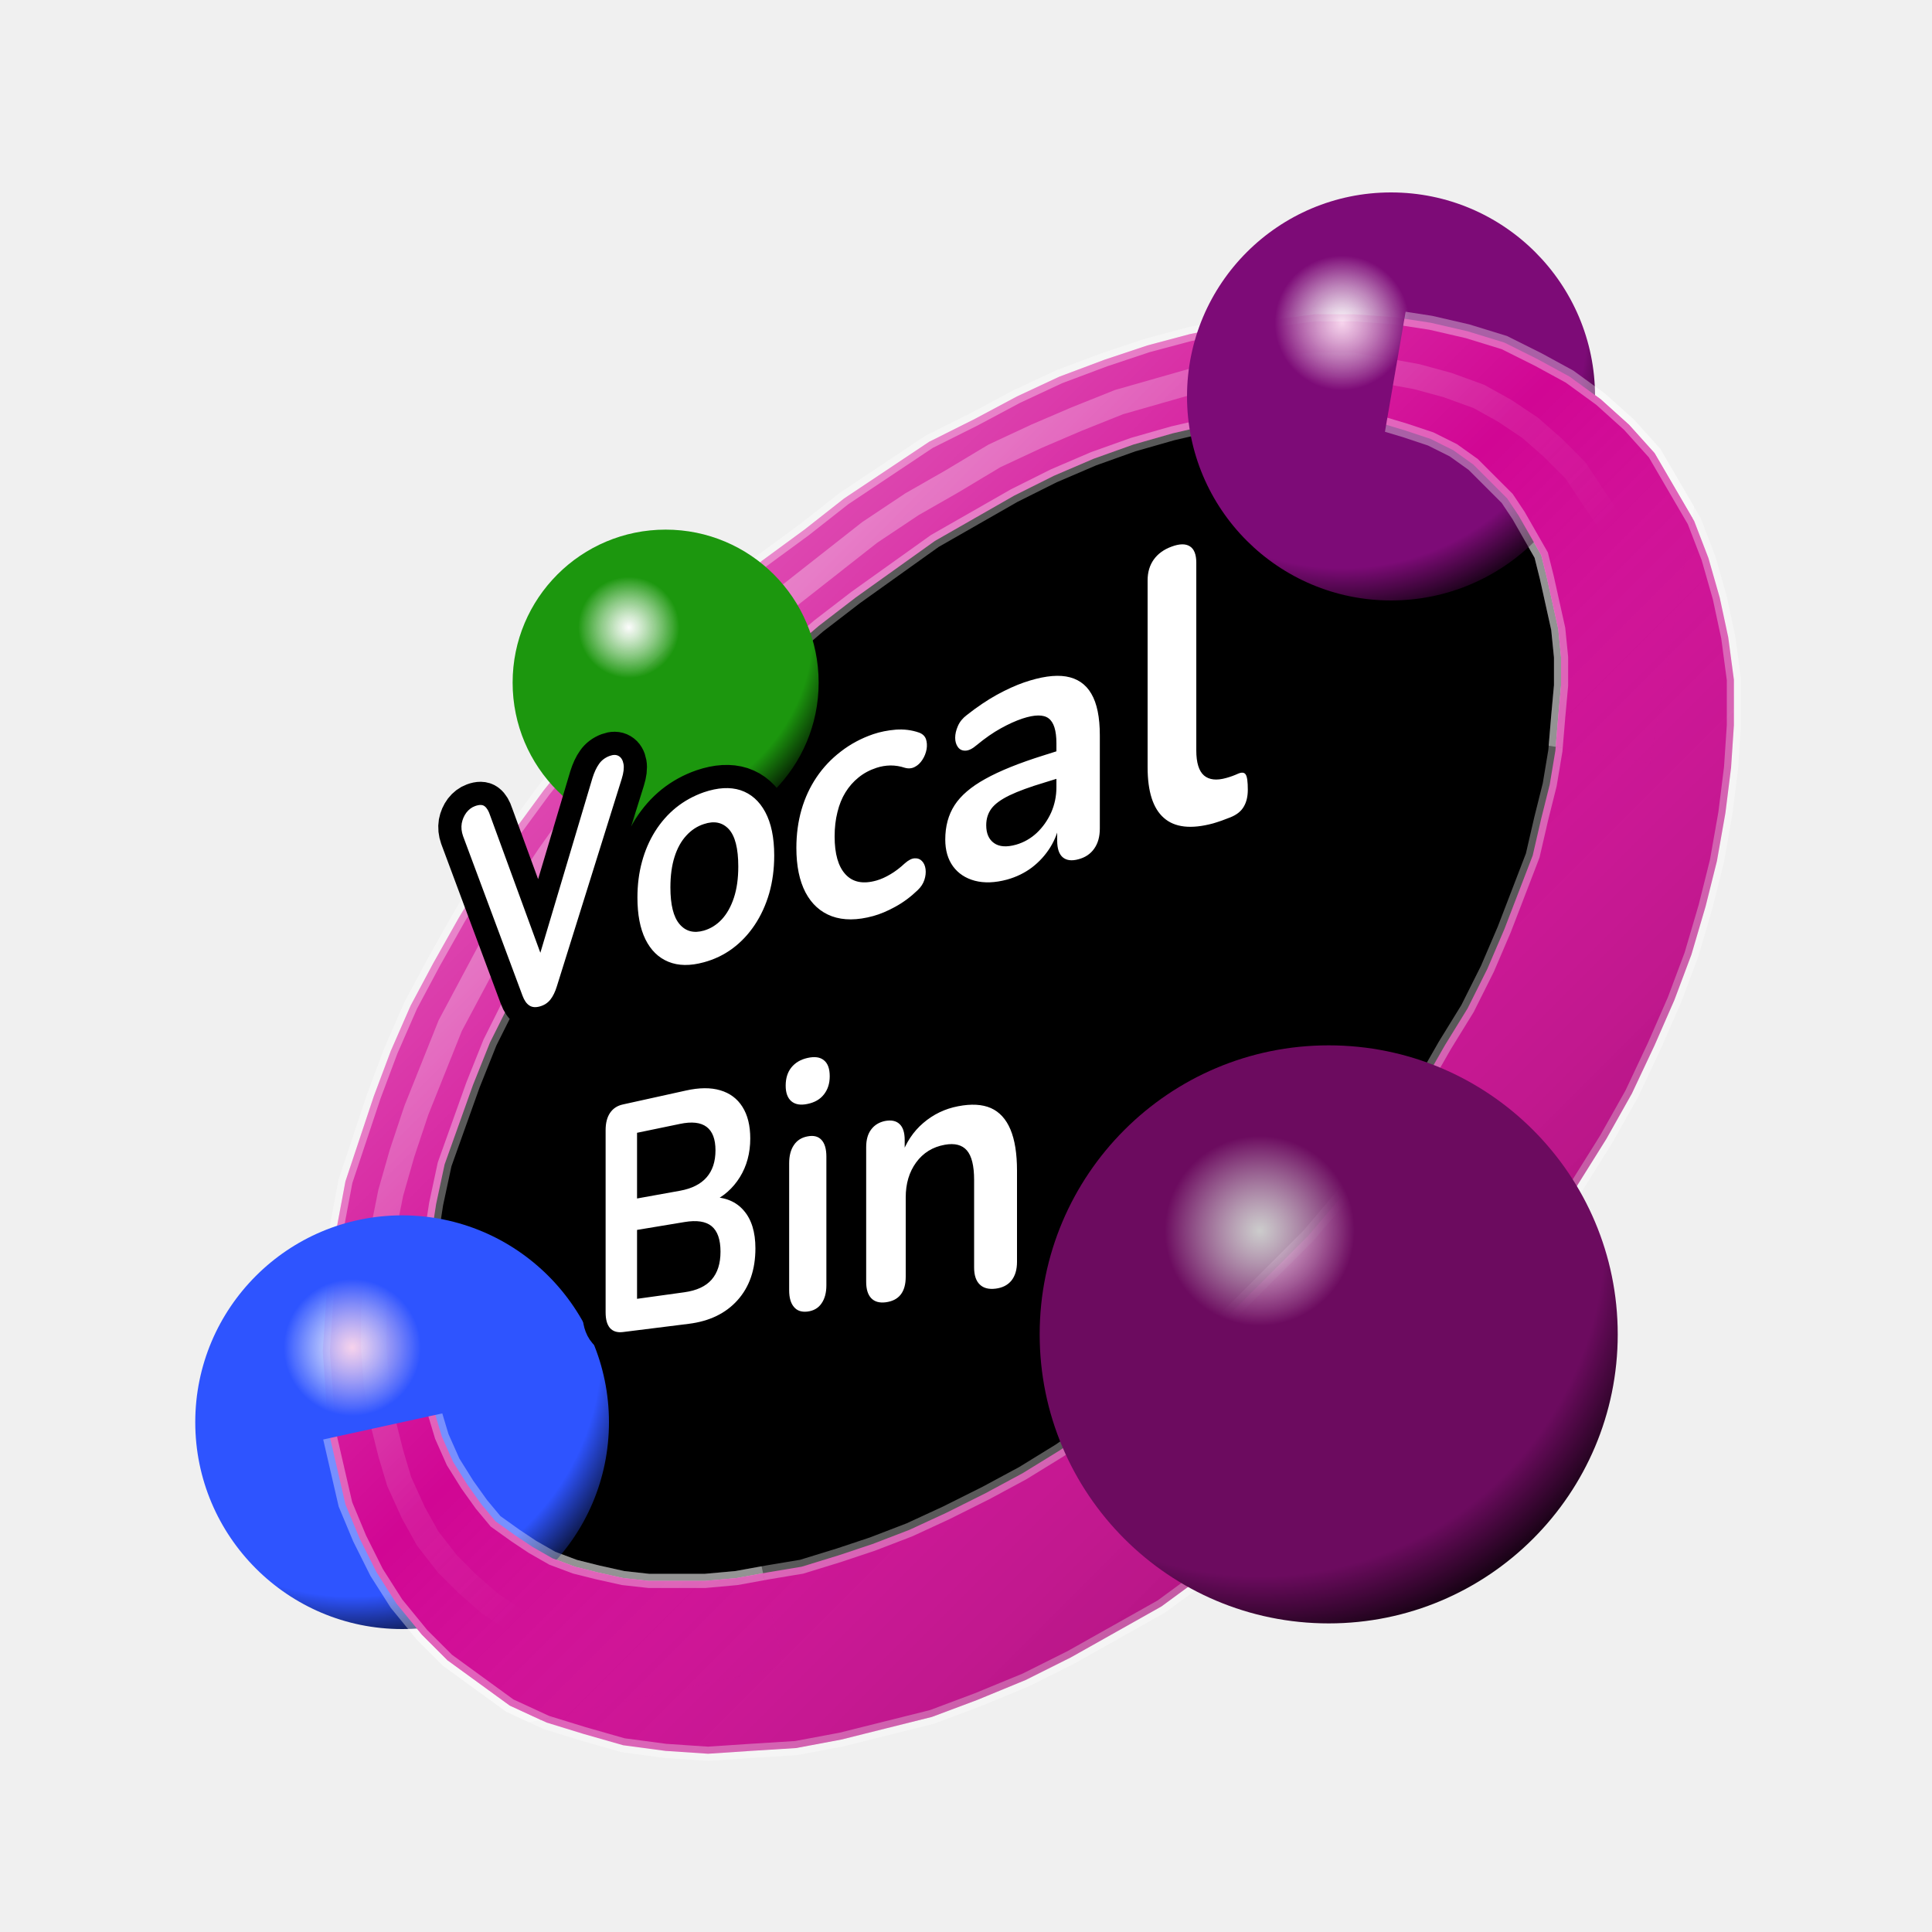
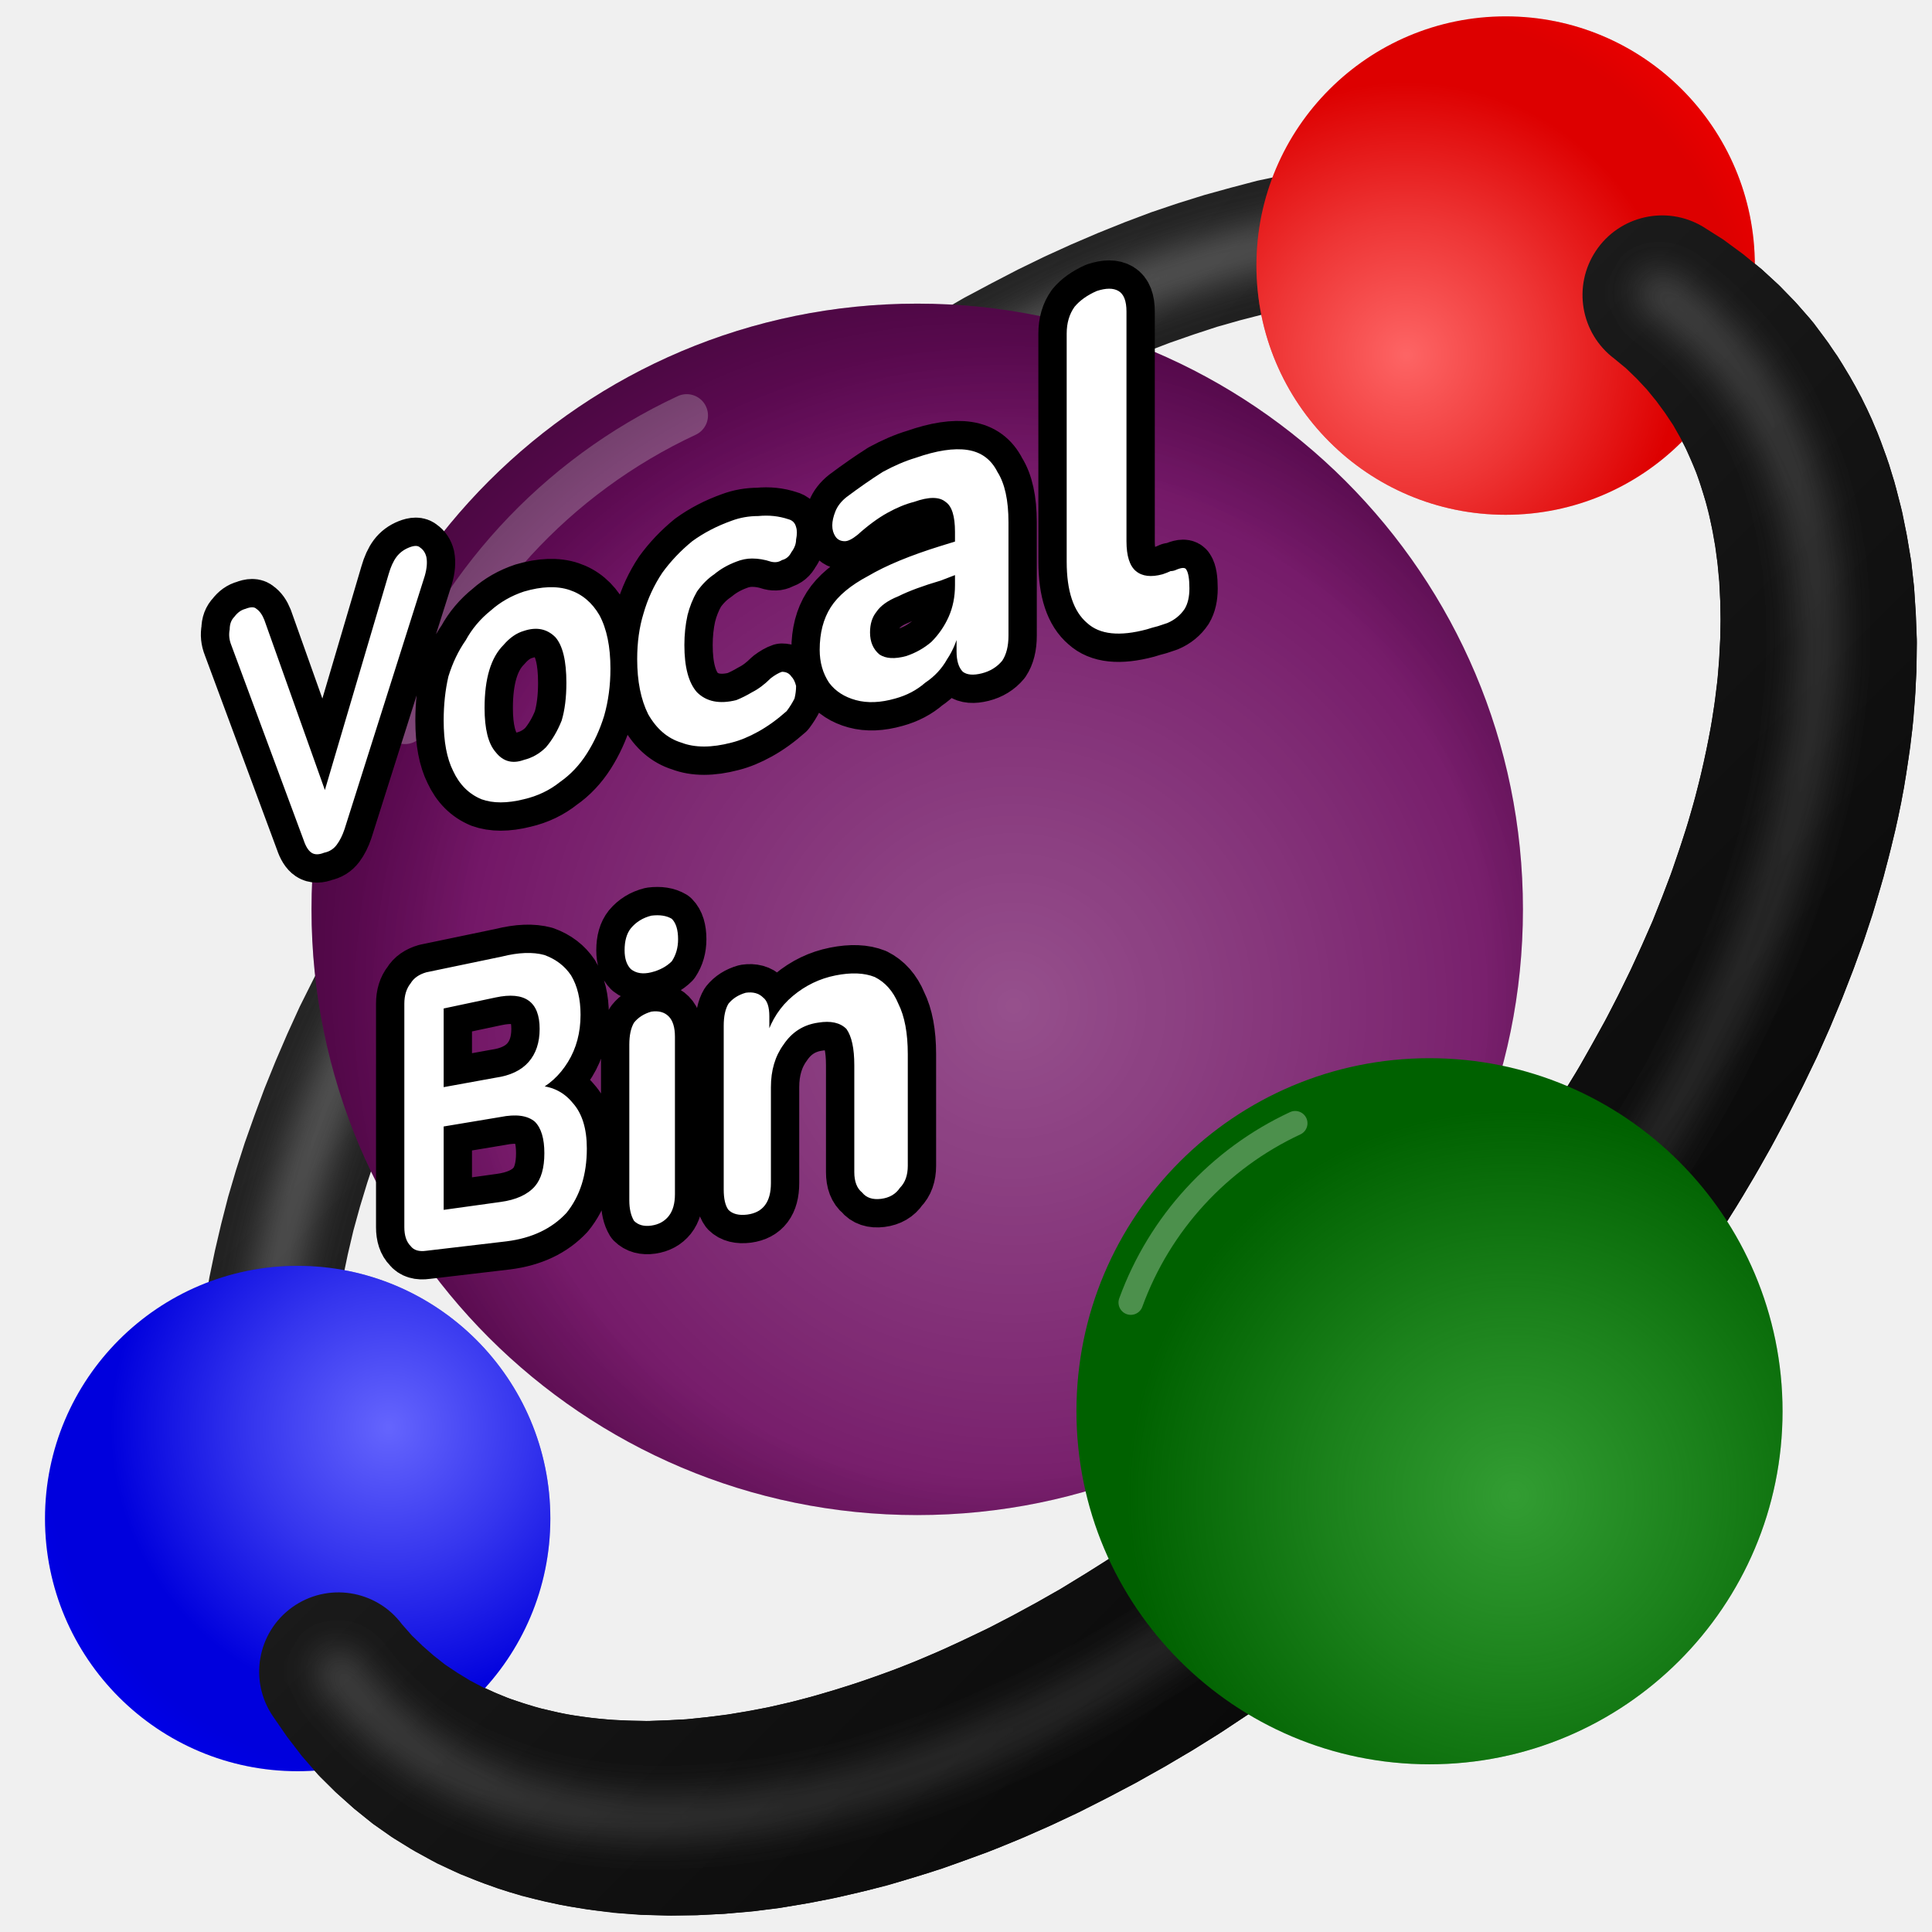
- <svg xmlns="http://www.w3.org/2000/svg" viewBox="0 0 150 150" version="1.1" role="img" aria-label="Logo">
+ <svg xmlns="http://www.w3.org/2000/svg" viewBox="12.3 13.9 122.8 122.8" version="1.1" role="img" aria-label="Logo">
  <defs>
-     <linearGradient id="l-ring" gradientUnits="userSpaceOnUse" x1="120" y1="120" x2="520" y2="520">
-       <stop offset="0" stop-color="#fff" stop-opacity=".45" />
-       <stop offset=".45" stop-color="#fff" stop-opacity="0" />
-       <stop offset="1" stop-color="#000" stop-opacity=".3" />
+     <linearGradient id="l-tube" gradientUnits="userSpaceOnUse" x1="150" y1="150" x2="480" y2="480">
+       <stop offset="0" stop-color="#2c2c2c" />
+       <stop offset=".55" stop-color="#151515" />
+       <stop offset="1" stop-color="#070707" />
    </linearGradient>
-     <linearGradient id="l-shine" gradientUnits="userSpaceOnUse" x1="120" y1="120" x2="480" y2="480">
-       <stop offset="0" stop-color="#fff" stop-opacity=".5" />
-       <stop offset=".6" stop-color="#fff" stop-opacity="0" />
+     <linearGradient id="l-tube-hi" gradientUnits="userSpaceOnUse" x1="150" y1="150" x2="480" y2="480">
+       <stop offset="0" stop-color="#9a9a9a" stop-opacity=".55" />
+       <stop offset=".6" stop-color="#7a7a7a" stop-opacity=".35" />
+       <stop offset="1" stop-color="#555" stop-opacity=".25" />
    </linearGradient>
-     <g id="l-band">
-       <path d="M524 100L534 109L543 119L550 131L557 143L562 156L566 170L569 184L571 199L571 215L570 230L568 246L565 263L561 279L556 296L550 312L543 328L535 345L526 361L516 377L506 393L495 409L483 424L470 439L457 453L443 467L429 480L414 492L399 504L384 515L369 526L353 535L337 544L321 552L304 559L288 565L272 569L256 573L240 576L224 577L209 578L194 577L179 575L165 571L152 567L139 561L128 553L117 545L108 536L99 525L92 514L86 502L81 490L78 477L75 464L74 450L73 436L74 421L75 407L78 392L81 376L86 361L91 346L97 330L104 314L112 299L121 283L130 268L140 253L151 238L163 223L175 209L187 195L201 182L214 169L228 157L243 146L257 135L272 125L287 115L303 107L318 99L333 92L349 86L364 81L379 77L394 74L408 72L423 70L437 70L451 71L464 73L477 76L490 80L502 86L513 92ZM485 129L479 123L472 118L464 114L455 111L445 108L434 107L423 106L411 106L399 107L386 109L373 112L359 116L345 121L331 127L317 134L303 142L289 150L275 160L261 170L248 180L234 192L222 204L209 216L197 229L186 242L175 256L165 270L156 284L147 299L139 313L132 327L126 342L121 356L116 370L113 384L111 397L109 410L108 423L109 435L110 446L112 456L115 466L119 475L124 483L129 490L134 496L141 501L147 505L154 509L162 512L170 514L179 516L188 517L198 517L208 517L219 516L230 514L242 512L255 508L267 504L280 499L293 493L307 486L320 479L333 471L346 462L360 452L372 442L385 431L397 419L409 407L421 395L432 382L442 369L452 356L461 342L469 328L477 315L484 301L490 287L495 274L500 261L503 248L506 236L508 224L509 212L510 201L510 191L509 181L507 172L505 163L503 155L499 148L495 141L491 135Z" style="fill:#d10694;stroke:#fff;stroke-opacity:.35;stroke-width:5" fill-rule="evenodd" />
-       <path d="M524 100L534 109L543 119L550 131L557 143L562 156L566 170L569 184L571 199L571 215L570 230L568 246L565 263L561 279L556 296L550 312L543 328L535 345L526 361L516 377L506 393L495 409L483 424L470 439L457 453L443 467L429 480L414 492L399 504L384 515L369 526L353 535L337 544L321 552L304 559L288 565L272 569L256 573L240 576L224 577L209 578L194 577L179 575L165 571L152 567L139 561L128 553L117 545L108 536L99 525L92 514L86 502L81 490L78 477L75 464L74 450L73 436L74 421L75 407L78 392L81 376L86 361L91 346L97 330L104 314L112 299L121 283L130 268L140 253L151 238L163 223L175 209L187 195L201 182L214 169L228 157L243 146L257 135L272 125L287 115L303 107L318 99L333 92L349 86L364 81L379 77L394 74L408 72L423 70L437 70L451 71L464 73L477 76L490 80L502 86L513 92ZM485 129L479 123L472 118L464 114L455 111L445 108L434 107L423 106L411 106L399 107L386 109L373 112L359 116L345 121L331 127L317 134L303 142L289 150L275 160L261 170L248 180L234 192L222 204L209 216L197 229L186 242L175 256L165 270L156 284L147 299L139 313L132 327L126 342L121 356L116 370L113 384L111 397L109 410L108 423L109 435L110 446L112 456L115 466L119 475L124 483L129 490L134 496L141 501L147 505L154 509L162 512L170 514L179 516L188 517L198 517L208 517L219 516L230 514L242 512L255 508L267 504L280 499L293 493L307 486L320 479L333 471L346 462L360 452L372 442L385 431L397 419L409 407L421 395L432 382L442 369L452 356L461 342L469 328L477 315L484 301L490 287L495 274L500 261L503 248L506 236L508 224L509 212L510 201L510 191L509 181L507 172L505 163L503 155L499 148L495 141L491 135Z" fill="url(#l-ring)" fill-rule="evenodd" />
-       <path d="M507 117L515 125L521 134L527 143L531 153L535 164L538 176L539 188L540 200L540 213L539 227L537 241L534 255L530 270L525 285L520 300L513 315L506 330L497 345L488 360L479 374L468 389L457 403L445 417L433 430L420 443L407 455L393 467L380 478L365 488L351 498L336 507L322 515L307 522L292 529L278 534L263 539L249 543L235 545L222 547L208 548L196 547L184 546L172 544L161 540L151 536L141 531L132 525L124 518L117 511L110 502L105 493L100 482L97 472L94 460L92 448L91 435L91 422L92 409L94 395L97 380L101 366L106 351L112 336L118 321L126 306L134 291L143 276L153 261L163 247L174 233L186 219L198 206L211 193L224 180L238 169L252 158L266 147L281 137L295 129L310 120L325 113L339 107L354 101L368 97L382 93L396 90L410 89L423 88L436 88L448 90L459 92L470 95L481 99L490 104L499 110L507 117" fill="none" stroke="url(#l-shine)" stroke-width="9" stroke-linecap="round" />
-     </g>
-     <radialGradient id="l-success" cx="38%" cy="32%" r="75%">
-       <stop offset="0" stop-color="#fff" stop-opacity=".8" />
-       <stop offset=".22" style="stop-color:#1c970e" />
-       <stop offset=".8" style="stop-color:#1c970e" />
-       <stop offset="1" stop-color="#000" />
+     <filter id="l-soft" x="-10%" y="-10%" width="120%" height="120%">
+       <feGaussianBlur stdDeviation="5" />
+     </filter>
+     <radialGradient id="l-gray-g" cx="58%" cy="58%" r=".55">
+       <stop offset="0" stop-color="#c4c4c4" stop-opacity=".95" />
+       <stop offset=".5" stop-color="#c4c4c4" stop-opacity=".5" />
+       <stop offset="1" stop-color="#c4c4c4" stop-opacity="0" />
    </radialGradient>
-     <radialGradient id="l-tertiary" cx="38%" cy="32%" r="75%">
-       <stop offset="0" stop-color="#fff" stop-opacity=".8" />
-       <stop offset=".22" style="stop-color:#7d0b77" />
-       <stop offset=".8" style="stop-color:#7d0b77" />
-       <stop offset="1" stop-color="#000" />
+     <radialGradient id="l-red-g" cx="30%" cy="68%" r=".55">
+       <stop offset="0" stop-color="#ff6a6a" stop-opacity=".95" />
+       <stop offset=".5" stop-color="#ff6a6a" stop-opacity=".5" />
+       <stop offset="1" stop-color="#ff6a6a" stop-opacity="0" />
    </radialGradient>
-     <clipPath id="l-front-tertiary">
-       <path d="M431.0 209.4L541.4 228.4L579.4 7.6L469.0 -11.4Z" />
-     </clipPath>
-     <radialGradient id="l-secondary" cx="38%" cy="32%" r="75%">
-       <stop offset="0" stop-color="#fff" stop-opacity=".8" />
-       <stop offset=".22" style="stop-color:#2e54ff" />
-       <stop offset=".8" style="stop-color:#2e54ff" />
-       <stop offset="1" stop-color="#000" />
+     <radialGradient id="l-red-r" cx="30%" cy="68%" r=".95">
+       <stop offset=".72" stop-color="#ff0000" stop-opacity="0" />
+       <stop offset="1" stop-color="#ff0000" />
    </radialGradient>
-     <clipPath id="l-front-secondary">
-       <path d="M-9.4 485.2L14.8 595.6L235.6 547.2L211.4 436.8Z" />
-     </clipPath>
-     <radialGradient id="l-primary" cx="38%" cy="32%" r="75%">
-       <stop offset="0" stop-color="#fff" stop-opacity=".8" />
-       <stop offset=".22" style="stop-color:#6c0b5f" />
-       <stop offset=".8" style="stop-color:#6c0b5f" />
-       <stop offset="1" stop-color="#000" />
+     <radialGradient id="l-blue-g" cx="68%" cy="32%" r=".55">
+       <stop offset="0" stop-color="#6a6aff" stop-opacity=".95" />
+       <stop offset=".5" stop-color="#6a6aff" stop-opacity=".5" />
+       <stop offset="1" stop-color="#6a6aff" stop-opacity="0" />
+     </radialGradient>
+     <radialGradient id="l-blue-r" cx="68%" cy="32%" r=".95">
+       <stop offset=".72" stop-color="#0000ff" stop-opacity="0" />
+       <stop offset="1" stop-color="#0000ff" />
+     </radialGradient>
+     <radialGradient id="l-green-g" cx="62%" cy="62%" r=".55">
+       <stop offset="0" stop-color="#35a035" stop-opacity=".95" />
+       <stop offset=".5" stop-color="#35a035" stop-opacity=".5" />
+       <stop offset="1" stop-color="#35a035" stop-opacity="0" />
+     </radialGradient>
+     <radialGradient id="l-title-g" cx="58%" cy="58%" r=".55">
+       <stop offset="0" stop-color="#fff" stop-opacity=".95" />
+       <stop offset=".5" stop-color="#fff" stop-opacity=".5" />
+       <stop offset="1" stop-color="#fff" stop-opacity="0" />
+     </radialGradient>
+     <radialGradient id="l-title-e" cx=".55" cy=".55" r=".6">
+       <stop offset=".7" stop-color="#000" stop-opacity="0" />
+       <stop offset="1" stop-color="#000" stop-opacity=".35" />
    </radialGradient>
  </defs>
  <g transform="translate(9 9) scale(0.22)">
-     <ellipse cx="315.7" cy="317.8" rx="277.3" ry="162.4" transform="rotate(-46.3 315.7 317.8)" fill="#000" />
-     <use href="#l-band" />
-     <circle cx="194" cy="200" r="54" fill="url(#l-success)" />
-     <circle cx="450" cy="99" r="72" fill="url(#l-tertiary)" />
-     <circle cx="101" cy="461" r="73" fill="url(#l-secondary)" />
-     <circle cx="428" cy="430" r="102" fill="url(#l-primary)" />
-     <use href="#l-band" clip-path="url(#l-front-tertiary)" />
-     <use href="#l-band" clip-path="url(#l-front-secondary)" />
+     <path d="M523.9 100.0L528.8 104.5L533.5 109.3L537.9 114.3L542.0 119.7L545.9 125.2L549.5 131.1L552.8 137.1L555.8 143.4L558.4 149.8L560.8 156.5L562.8 163.3L564.6 170.3L566.0 177.4L567.2 184.6L568.0 192.0L568.5 199.4L568.8 207.0L568.7 214.7L568.4 222.4L567.8 230.2L566.9 238.1L565.7 246.1L564.3 254.1L562.6 262.1L560.6 270.2L558.4 278.3L556.0 286.5L553.3 294.6L550.3 302.8L547.1 311.0L543.7 319.1L540.1 327.3L536.2 335.4L532.1 343.5L527.8 351.6L523.3 359.7L518.6 367.7L513.7 375.6L508.6 383.5L503.3 391.4L497.8 399.1L492.1 406.8L486.3 414.4L480.3 421.9L474.2 429.2L467.9 436.5L461.4 443.7L454.8 450.7L448.1 457.6L441.2 464.4L434.2 471.0L427.1 477.5L419.9 483.9L412.6 490.0L405.2 496.0L397.7 501.8L390.1 507.5L382.5 513.0L374.7 518.2L367.0 523.3L359.1 528.2L351.2 532.8L343.3 537.3L335.3 541.5L327.4 545.5L319.4 549.3L311.3 552.9L303.3 556.2L295.3 559.2L287.3 562.1L279.3 564.6L271.3 567.0L263.3 569.0L255.4 570.8L247.5 572.3L239.7 573.6L231.9 574.5L224.2 575.2L216.5 575.6L208.9 575.7L201.4 575.5L194.1 575.0L186.8 574.2L179.6 573.1L172.6 571.7L165.7 570.0L158.9 567.9L152.4 565.5L146.0 562.8L139.8 559.8L133.8 556.5L128.0 552.9L122.5 549.0L117.3 544.8L112.3 540.3L107.5 535.6L103.1 530.7L99.0 525.5L95.1 520.1L91.5 514.5L88.3 508.7L85.3 502.7L82.7 496.6L80.3 490.4L78.2 484.0L76.4 477.4L74.9 470.8L73.6 464.0L72.6 457.1L71.9 450.2L71.5 443.1L71.3 435.9L71.4 428.7L71.7 421.3L72.3 413.9L73.1 406.4L74.2 398.9L75.5 391.3L77.1 383.6L78.9 375.9L80.9 368.1L83.2 360.3L85.7 352.5L88.5 344.6L91.4 336.8L94.6 328.9L98.0 321.0L101.6 313.1L105.5 305.3L109.5 297.4L113.7 289.6L118.2 281.8L122.8 274.0L127.7 266.3L132.7 258.6L137.9 251.0L143.2 243.5L148.8 236.0L154.5 228.6L160.3 221.3L166.4 214.1L172.5 207.0L178.8 200.0L185.3 193.2L191.8 186.4L198.5 179.8L205.4 173.3L212.3 167.0L219.3 160.8L226.4 154.8L233.6 148.9L240.9 143.2L248.3 137.6L255.7 132.3L263.2 127.1L270.7 122.1L278.3 117.3L286.0 112.7L293.6 108.3L301.3 104.2L309.0 100.2L316.8 96.4L324.5 92.9L332.2 89.6L339.9 86.5L347.6 83.6L355.3 81.0L363.0 78.6L370.6 76.5L378.2 74.5L385.7 72.9L393.2 71.5L400.7 70.3L408.0 69.4L415.4 68.7L422.6 68.3L429.8 68.2L436.9 68.3L443.9 68.7L450.8 69.3L457.6 70.3L464.3 71.5L470.9 73.0L477.4 74.8L483.8 76.9L490.0 79.3L496.1 82.0L502.0 85.0L507.8 88.3L513.3 91.9L518.7 95.8L523.9 100.0L490.7 134.7L488.0 131.8L485.0 129.0L481.9 126.3L478.6 123.8L475.1 121.5L471.4 119.3L467.5 117.3L463.3 115.4L459.0 113.8L454.4 112.3L449.7 111.0L444.8 110.0L439.6 109.1L434.3 108.5L428.9 108.1L423.2 107.9L417.4 107.9L411.5 108.2L405.4 108.7L399.2 109.4L392.9 110.4L386.5 111.6L379.9 113.1L373.3 114.8L366.6 116.7L359.9 118.9L353.0 121.3L346.2 123.9L339.2 126.8L332.3 129.8L325.3 133.1L318.3 136.6L311.3 140.3L304.3 144.3L297.3 148.4L290.3 152.7L283.4 157.2L276.5 161.9L269.7 166.8L262.8 171.9L256.1 177.1L249.4 182.5L242.8 188.1L236.3 193.8L229.9 199.7L223.6 205.7L217.4 211.8L211.3 218.0L205.3 224.4L199.5 230.9L193.8 237.5L188.2 244.1L182.8 250.9L177.6 257.7L172.5 264.6L167.5 271.6L162.8 278.6L158.2 285.7L153.8 292.8L149.6 300.0L145.6 307.1L141.8 314.3L138.2 321.5L134.8 328.6L131.6 335.8L128.7 342.9L125.9 350.0L123.4 357.0L121.1 364.0L119.0 370.9L117.1 377.8L115.5 384.6L114.1 391.3L113.0 397.8L112.0 404.3L111.3 410.7L110.9 416.9L110.6 423.0L110.6 428.9L110.9 434.7L111.3 440.4L112.0 445.8L112.8 451.1L113.9 456.2L115.2 461.0L116.7 465.7L118.4 470.2L120.2 474.5L122.3 478.5L124.5 482.3L126.8 486.0L129.3 489.4L132.0 492.6L134.7 495.5L137.7 498.3L140.7 500.9L143.9 503.3L147.2 505.6L150.6 507.6L154.1 509.5L157.8 511.2L161.6 512.8L165.6 514.2L169.7 515.5L174.0 516.5L178.4 517.5L182.9 518.2L187.7 518.8L192.5 519.2L197.6 519.4L202.7 519.5L208.1 519.3L213.5 519.0L219.1 518.4L224.9 517.7L230.7 516.7L236.7 515.6L242.8 514.2L249.0 512.6L255.2 510.8L261.6 508.8L268.0 506.6L274.6 504.2L281.1 501.6L287.8 498.7L294.4 495.6L301.1 492.4L307.8 488.9L314.6 485.2L321.3 481.4L328.0 477.3L334.8 473.1L341.5 468.6L348.1 464.0L354.8 459.2L361.4 454.3L367.9 449.2L374.4 443.9L380.8 438.5L387.1 432.9L393.3 427.2L399.5 421.3L405.5 415.4L411.4 409.3L417.2 403.1L422.9 396.8L428.5 390.4L433.9 383.9L439.2 377.3L444.3 370.7L449.3 364.0L454.1 357.2L458.8 350.4L463.2 343.6L467.5 336.7L471.7 329.8L475.6 322.9L479.4 316.0L482.9 309.1L486.3 302.2L489.4 295.3L492.4 288.5L495.1 281.7L497.7 274.9L500.0 268.2L502.2 261.6L504.1 255.1L505.8 248.6L507.3 242.3L508.6 236.0L509.7 229.9L510.6 223.9L511.3 218.0L511.7 212.2L512.0 206.6L512.1 201.1L512.0 195.8L511.8 190.6L511.3 185.6L510.7 180.8L509.9 176.1L508.9 171.6L507.8 167.2L506.5 163.0L505.1 158.9L503.5 155.1L501.8 151.3L499.9 147.7L497.8 144.2L495.6 140.9L493.3 137.7L490.7 134.7Z" fill="url(#l-tube)" />
+     <path d="M507.3 117.3L511.0 121.1L514.6 125.1L517.9 129.3L521.0 133.7L523.8 138.3L526.5 143.1L528.9 148.0L531.1 153.2L533.1 158.5L534.9 164.0L536.4 169.7L537.6 175.5L538.7 181.5L539.5 187.6L540.0 193.9L540.3 200.3L540.4 206.8L540.2 213.4L539.8 220.2L539.2 227.1L538.3 234.0L537.2 241.1L535.8 248.2L534.2 255.4L532.4 262.6L530.3 270.0L528.0 277.3L525.5 284.8L522.7 292.2L519.8 299.7L516.6 307.2L513.2 314.7L509.6 322.2L505.7 329.8L501.7 337.3L497.5 344.7L493.1 352.2L488.5 359.6L483.7 367.0L478.7 374.3L473.5 381.5L468.2 388.7L462.7 395.8L457.1 402.9L451.3 409.8L445.4 416.6L439.3 423.4L433.1 430.0L426.8 436.5L420.3 442.9L413.8 449.1L407.1 455.2L400.3 461.2L393.5 467.0L386.5 472.6L379.5 478.1L372.4 483.4L365.3 488.5L358.1 493.4L350.9 498.2L343.6 502.7L336.3 507.1L328.9 511.3L321.6 515.2L314.2 518.9L306.9 522.5L299.5 525.8L292.2 528.9L284.9 531.7L277.7 534.3L270.4 536.7L263.3 538.9L256.1 540.8L249.1 542.5L242.1 544.0L235.2 545.2L228.4 546.1L221.6 546.8L215.0 547.3L208.5 547.5L202.1 547.5L195.8 547.2L189.7 546.7L183.6 546.0L177.8 545.0L172.0 543.7L166.5 542.2L161.0 540.5L155.8 538.5L150.7 536.3L145.8 533.9L141.1 531.2L136.5 528.3L132.2 525.2L128.1 521.8L124.1 518.3L120.4 514.5L116.8 510.5L113.5 506.3L110.4 501.9L107.6 497.3L104.9 492.5L102.5 487.6L100.3 482.4L98.3 477.1L96.5 471.6L95.0 465.9L93.8 460.1L92.7 454.1L91.9 448.0L91.4 441.7L91.1 435.3L91.0 428.8L91.2 422.2L91.6 415.4L92.2 408.5L93.1 401.6L94.2 394.5L95.6 387.4L97.2 380.2L99.0 373.0L101.1 365.6L103.4 358.3L105.9 350.8L108.7 343.4L111.6 335.9L114.8 328.4L118.2 320.9L121.8 313.4L125.7 305.8L129.7 298.3L133.9 290.9L138.3 283.4L142.9 276.0L147.7 268.6L152.7 261.3L157.9 254.1L163.2 246.9L168.7 239.8L174.3 232.7L180.1 225.8L186.0 219.0L192.1 212.2L198.3 205.6L204.6 199.1L211.1 192.7L217.6 186.5L224.3 180.4L231.1 174.4L237.9 168.6L244.9 163.0L251.9 157.5L259.0 152.2L266.1 147.1L273.3 142.2L280.5 137.4L287.8 132.9L295.1 128.5L302.5 124.3L309.8 120.4L317.2 116.7L324.5 113.1L331.9 109.8L339.2 106.7L346.5 103.9L353.7 101.3L361.0 98.9L368.1 96.7L375.3 94.8L382.3 93.1L389.3 91.6L396.2 90.4L403.0 89.5L409.8 88.8L416.4 88.3L422.9 88.1L429.3 88.1L435.6 88.4L441.7 88.9L447.8 89.6L453.6 90.6L459.4 91.9L464.9 93.4L470.4 95.1L475.6 97.1L480.7 99.3L485.6 101.7L490.3 104.4L494.9 107.3L499.2 110.4L503.3 113.8L507.3 117.3" fill="none" stroke="url(#l-tube-hi)" stroke-width="13" stroke-linecap="round" filter="url(#l-soft)" />
+     <circle cx="194" cy="200" r="54" fill="#808080" />
+     <circle cx="194" cy="200" r="54" fill="url(#l-gray-g)" />
+     <circle cx="450" cy="99" r="72" fill="#dd0000" />
+     <circle cx="450" cy="99" r="72" fill="url(#l-red-r)" />
+     <circle cx="450" cy="99" r="72" fill="url(#l-red-g)" />
+     <circle cx="101" cy="461" r="73" fill="#0000dd" />
+     <circle cx="101" cy="461" r="73" fill="url(#l-blue-r)" />
+     <circle cx="101" cy="461" r="73" fill="url(#l-blue-g)" />
+     <circle cx="280" cy="285" r="175" fill="#6c0b5f" />
+     <circle cx="280" cy="285" r="175" fill="url(#l-title-g)" opacity=".3" />
+     <path d="M132.0 231.1A157.5 157.5 0 0 1 213.4 142.3" fill="none" stroke="#fff" stroke-opacity=".3" stroke-width="12.3" stroke-linecap="round" />
+     <circle cx="280" cy="285" r="175" fill="url(#l-title-e)" />
+     <path d="M506.9 87.7L512.9 91.5L518.6 95.7L524.1 100.2L529.3 105.0L534.3 110.2L539.0 115.6L543.3 121.4L547.3 127.5L551.0 133.8L554.4 140.4L557.4 147.2L560.0 154.2L562.3 161.4L564.2 168.8L565.8 176.4L567.1 184.1L568.0 191.9L568.5 199.9L568.8 208.0L568.7 216.2L568.2 224.5L567.5 232.9L566.4 241.3L565.1 249.8L563.4 258.4L561.4 267.0L559.2 275.6L556.6 284.3L553.8 293.0L550.7 301.7L547.3 310.5L543.7 319.2L539.8 327.9L535.6 336.6L531.2 345.3L526.6 353.9L521.7 362.5L516.6 371.0L511.2 379.5L505.7 387.9L499.9 396.2L493.9 404.4L487.8 412.5L481.4 420.5L474.9 428.4L468.1 436.2L461.2 443.9L454.2 451.4L447.0 458.7L439.6 465.9L432.1 473.0L424.5 479.8L416.8 486.5L408.9 493.0L401.0 499.3L392.9 505.4L384.8 511.3L376.5 517.0L368.2 522.5L359.9 527.7L351.5 532.7L343.0 537.4L334.5 541.9L326.0 546.2L317.4 550.2L308.9 553.9L300.3 557.4L291.7 560.5L283.2 563.4L274.6 566.0L266.1 568.3L257.6 570.3L249.2 572.0L240.8 573.4L232.5 574.5L224.3 575.2L216.1 575.6L208.0 575.7L200.0 575.5L192.2 574.9L184.4 573.9L176.8 572.6L169.4 570.9L162.1 568.9L155.0 566.5L148.1 563.8L141.4 560.7L135.0 557.2L128.8 553.4L122.9 549.3L117.3 544.8L111.9 540.0L106.9 535.0L102.2 529.6L97.9 524.0L93.9 518.2A22.9 22.9 0 0 1 131.1 491.5L131.1 491.5L134.0 494.8L137.1 497.8L140.3 500.6L143.6 503.2L147.2 505.6L150.8 507.8L154.6 509.8L158.6 511.6L162.7 513.2L167.0 514.6L171.4 515.9L176.0 517.0L180.8 517.9L185.8 518.6L190.9 519.1L196.3 519.4L201.7 519.5L207.4 519.3L213.2 519.0L219.2 518.4L225.3 517.6L231.6 516.6L238.0 515.3L244.5 513.8L251.2 512.0L257.9 510.0L264.7 507.8L271.7 505.3L278.6 502.6L285.7 499.6L292.8 496.4L299.9 493.0L307.1 489.3L314.3 485.4L321.5 481.3L328.7 476.9L335.9 472.3L343.0 467.6L350.1 462.6L357.2 457.4L364.2 452.1L371.1 446.5L378.0 440.8L384.8 434.9L391.5 428.9L398.1 422.7L404.5 416.3L410.9 409.8L417.1 403.2L423.2 396.5L429.1 389.7L434.9 382.7L440.5 375.7L445.9 368.6L451.2 361.4L456.2 354.2L461.1 346.9L465.8 339.5L470.3 332.2L474.5 324.8L478.6 317.4L482.4 310.1L486.0 302.7L489.4 295.4L492.6 288.1L495.5 280.8L498.2 273.6L500.6 266.5L502.8 259.5L504.8 252.5L506.5 245.7L508.0 238.9L509.3 232.3L510.3 225.9L511.1 219.5L511.7 213.3L512.0 207.3L512.1 201.5L512.0 195.8L511.7 190.3L511.2 184.9L510.5 179.8L509.6 174.8L508.6 170.0L507.3 165.5L505.9 161.0L504.3 156.8L502.5 152.7L500.5 148.8L498.4 145.1L496.0 141.5L493.5 138.1L490.8 134.8L487.9 131.7L484.8 128.7L481.4 125.9A23.0 23.0 0 0 1 506.9 87.7Z" fill="url(#l-tube)" />
+     <path d="M494.2 106.8L498.8 110.1L503.3 113.7L507.5 117.5L511.4 121.6L515.2 125.8L518.7 130.4L521.9 135.1L524.9 140.1L527.6 145.3L530.1 150.7L532.3 156.3L534.3 162.1L536.0 168.1L537.4 174.3L538.5 180.6L539.4 187.2L540.0 193.9L540.3 200.7L540.4 207.7L540.2 214.8L539.7 222.0L538.9 229.4L537.9 236.8L536.5 244.4L535.0 252.0L533.1 259.8L531.0 267.6L528.6 275.4L526.0 283.3L523.1 291.3L519.9 299.3L516.5 307.3L512.9 315.3L509.0 323.3L504.9 331.4L500.5 339.4L496.0 347.3L491.2 355.3L486.2 363.2L481.0 371.0L475.5 378.8L469.9 386.5L464.1 394.1L458.1 401.6L452.0 409.0L445.7 416.4L439.2 423.5L432.5 430.6L425.8 437.5L418.8 444.3L411.8 450.9L404.7 457.4L397.4 463.7L390.0 469.8L382.6 475.7L375.0 481.4L367.4 487.0L359.8 492.3L352.1 497.4L344.3 502.3L336.5 507.0L328.7 511.4L320.8 515.6L313.0 519.6L305.1 523.3L297.3 526.8L289.5 530.0L281.7 532.9L273.9 535.6L266.3 538.0L258.6 540.2L251.1 542.1L243.6 543.7L236.2 545.0L228.9 546.0L221.7 546.8L214.7 547.3L207.7 547.5L200.9 547.5L194.2 547.1L187.7 546.5L181.3 545.6L175.1 544.4L169.1 543.0L163.2 541.2L157.5 539.2L152.1 536.9L146.8 534.4L141.7 531.6L136.8 528.5L132.2 525.2L127.8 521.6L123.6 517.8L119.6 513.7L115.9 509.4L112.5 504.9" fill="none" stroke="url(#l-tube-hi)" stroke-width="13" stroke-linecap="round" filter="url(#l-soft)" />
+     <circle cx="428" cy="430" r="102" fill="#006100" />
+     <circle cx="428" cy="430" r="102" fill="url(#l-green-g)" />
+     <path d="M341.7 398.6A91.8 91.8 0 0 1 389.2 346.8" fill="none" stroke="#fff" stroke-opacity=".3" stroke-width="7.1" stroke-linecap="round" />
  </g>
-   <path d="M41.91 78.14Q41.41 78.28 41.09 78.06Q40.77 77.85 40.57 77.31L35.95 64.91Q35.77 64.40 35.85 63.92Q35.94 63.45 36.21 63.09Q36.49 62.73 36.87 62.59Q37.38 62.40 37.63 62.60Q37.89 62.80 38.06 63.33L42.35 75.06L41.56 75.29L46.00 60.40Q46.21 59.73 46.51 59.31Q46.80 58.89 47.33 58.69Q47.76 58.53 48.04 58.70Q48.33 58.87 48.41 59.32Q48.49 59.76 48.27 60.47L43.24 76.56Q43.04 77.22 42.73 77.61Q42.42 78.00 41.91 78.14ZM54.65 74.71Q53.05 75.15 51.89 74.67Q50.74 74.20 50.11 72.93Q49.49 71.66 49.49 69.69Q49.49 68.20 49.84 66.92Q50.19 65.62 50.86 64.55Q51.54 63.47 52.49 62.70Q53.45 61.93 54.65 61.51Q56.27 60.96 57.49 61.35Q58.72 61.76 59.41 63.04Q60.11 64.34 60.11 66.42Q60.11 67.99 59.72 69.36Q59.32 70.73 58.59 71.82Q57.86 72.91 56.86 73.65Q55.87 74.38 54.65 74.71ZM54.65 72.25Q55.44 72.02 56.04 71.38Q56.64 70.73 56.98 69.70Q57.32 68.67 57.32 67.28Q57.32 65.17 56.58 64.37Q55.84 63.58 54.65 63.98Q53.87 64.23 53.28 64.88Q52.69 65.52 52.37 66.53Q52.05 67.54 52.05 68.90Q52.05 70.92 52.76 71.75Q53.47 72.59 54.65 72.25ZM67.80 71.12Q65.94 71.63 64.59 71.14Q63.26 70.65 62.54 69.29Q61.83 67.93 61.83 65.83Q61.83 64.25 62.23 62.86Q62.63 61.48 63.40 60.34Q64.17 59.20 65.28 58.35Q66.40 57.48 67.80 57.00Q68.60 56.73 69.55 56.65Q70.50 56.58 71.36 56.88Q71.76 57.03 71.89 57.38Q72.01 57.74 71.94 58.17Q71.86 58.61 71.62 58.98Q71.38 59.36 71.03 59.54Q70.68 59.73 70.25 59.61Q69.71 59.43 69.14 59.43Q68.58 59.44 68.06 59.61Q67.26 59.87 66.66 60.36Q66.06 60.84 65.64 61.52Q65.23 62.18 65.02 63.05Q64.80 63.91 64.80 64.94Q64.80 66.97 65.64 67.88Q66.49 68.81 68.06 68.36Q68.58 68.21 69.13 67.88Q69.68 67.56 70.25 67.03Q70.68 66.65 71.02 66.64Q71.36 66.62 71.58 66.85Q71.81 67.09 71.86 67.48Q71.91 67.88 71.77 68.31Q71.63 68.75 71.25 69.11Q70.43 69.90 69.51 70.40Q68.60 70.90 67.80 71.12ZM78.19 68.29Q76.78 68.67 75.68 68.38Q74.60 68.09 73.99 67.26Q73.39 66.43 73.39 65.18Q73.39 63.64 74.11 62.52Q74.84 61.39 76.49 60.48Q78.17 59.54 81.05 58.64L82.44 58.20L82.44 60.34L81.08 60.76Q79.38 61.27 78.38 61.75Q77.39 62.23 76.98 62.77Q76.57 63.32 76.57 64.07Q76.57 65.03 77.18 65.46Q77.79 65.89 78.89 65.58Q79.79 65.32 80.49 64.67Q81.19 64.01 81.61 63.09Q82.02 62.16 82.02 61.12L82.02 57.71Q82.02 56.22 81.41 55.77Q80.81 55.32 79.38 55.79Q78.60 56.05 77.70 56.55Q76.81 57.04 75.83 57.85Q75.33 58.28 74.95 58.28Q74.58 58.29 74.37 58.00Q74.16 57.71 74.16 57.28Q74.16 56.85 74.37 56.37Q74.58 55.88 75.07 55.51Q76.28 54.56 77.40 53.94Q78.54 53.32 79.49 52.99Q81.47 52.31 82.76 52.52Q84.08 52.74 84.73 53.86Q85.39 54.98 85.39 57.09L85.39 64.33Q85.39 65.27 84.96 65.88Q84.53 66.50 83.74 66.71Q82.95 66.93 82.51 66.56Q82.08 66.19 82.08 65.27L82.08 63.84L82.30 63.78Q82.11 64.87 81.54 65.79Q80.97 66.70 80.12 67.35Q79.27 67.99 78.19 68.29ZM94.18 63.93Q91.62 64.62 90.36 63.50Q89.10 62.40 89.10 59.57L89.10 45.06Q89.10 44.11 89.58 43.44Q90.06 42.77 90.96 42.44Q91.87 42.10 92.37 42.41Q92.88 42.72 92.88 43.69L92.88 58.26Q92.88 59.69 93.48 60.21Q94.08 60.72 95.21 60.40Q95.46 60.33 95.68 60.25Q95.90 60.17 96.12 60.07Q96.56 59.88 96.72 60.14Q96.88 60.39 96.88 61.31Q96.88 62.11 96.56 62.64Q96.25 63.17 95.52 63.46Q95.21 63.58 94.86 63.71Q94.52 63.83 94.18 63.93ZM48.36 103.42Q47.71 103.50 47.36 103.11Q47.02 102.72 47.02 101.89L47.02 87.74Q47.02 86.92 47.36 86.41Q47.71 85.89 48.36 85.75L53.25 84.67Q54.81 84.32 55.92 84.65Q57.04 84.98 57.64 85.93Q58.25 86.89 58.25 88.39Q58.25 90.09 57.44 91.40Q56.63 92.70 55.25 93.33L55.25 92.94Q56.85 92.95 57.74 93.98Q58.65 95.02 58.65 96.92Q58.65 99.41 57.25 100.96Q55.88 102.48 53.48 102.78ZM49.46 100.84L53.14 100.33Q54.57 100.13 55.25 99.35Q55.94 98.56 55.94 97.18Q55.94 95.77 55.25 95.20Q54.57 94.64 53.14 94.88L49.46 95.49ZM49.46 93.05L52.79 92.45Q54.17 92.20 54.86 91.41Q55.55 90.62 55.55 89.31Q55.55 88.01 54.86 87.49Q54.17 86.97 52.79 87.26L49.46 87.95ZM62.69 101.83Q62.00 101.91 61.64 101.47Q61.27 101.04 61.27 100.18L61.27 90.32Q61.27 89.44 61.64 88.90Q62.00 88.36 62.69 88.23Q63.39 88.09 63.77 88.49Q64.16 88.90 64.16 89.80L64.16 99.79Q64.16 100.66 63.78 101.20Q63.41 101.74 62.69 101.83ZM62.69 85.71Q61.89 85.88 61.44 85.50Q61.00 85.12 61.00 84.29Q61.00 83.43 61.44 82.88Q61.89 82.32 62.69 82.14Q63.53 81.95 63.97 82.32Q64.42 82.68 64.42 83.56Q64.42 84.40 63.97 84.97Q63.53 85.54 62.69 85.71ZM68.76 101.11Q68.03 101.20 67.64 100.79Q67.25 100.38 67.25 99.52L67.25 89.06Q67.25 88.20 67.64 87.69Q68.03 87.17 68.73 87.03Q69.45 86.90 69.84 87.27Q70.24 87.64 70.24 88.51L70.24 90.42L69.97 89.77Q70.52 88.18 71.68 87.19Q72.86 86.18 74.38 85.89Q75.92 85.59 76.93 86.03Q77.94 86.48 78.45 87.69Q78.96 88.90 78.96 90.89L78.96 97.97Q78.96 98.88 78.53 99.42Q78.10 99.95 77.30 100.05Q76.50 100.15 76.07 99.73Q75.63 99.31 75.63 98.41L75.63 91.61Q75.63 89.97 75.07 89.32Q74.51 88.67 73.35 88.88Q71.95 89.13 71.13 90.25Q70.32 91.36 70.32 92.96L70.32 99.12Q70.32 100.91 68.76 101.11Z" fill="#fff" stroke="#000" stroke-width="3.6" stroke-linejoin="round" paint-order="stroke" />
+   <path d="M32.9 68.1Q32.4 68.3 32.1 68.1Q31.8 67.9 31.6 67.3L27.0 54.9Q26.8 54.4 26.9 53.9Q26.9 53.4 27.2 53.1Q27.5 52.7 27.9 52.6Q28.4 52.4 28.6 52.6Q28.9 52.8 29.1 53.3L33.3 65.1L32.6 65.3L37.0 50.4Q37.2 49.7 37.5 49.3Q37.8 48.9 38.3 48.7Q38.8 48.5 39.0 48.7Q39.3 48.9 39.4 49.3Q39.5 49.8 39.3 50.5L34.2 66.6Q34.0 67.2 33.7 67.6Q33.4 68.0 32.9 68.1ZM45.6 64.7Q44.0 65.1 42.9 64.7Q41.7 64.2 41.1 62.9Q40.5 61.7 40.5 59.7Q40.5 58.2 40.8 56.9Q41.2 55.6 41.9 54.6Q42.5 53.5 43.5 52.7Q44.4 51.9 45.6 51.5Q47.3 51.0 48.5 51.4Q49.7 51.8 50.4 53.0Q51.1 54.3 51.1 56.4Q51.1 58.0 50.7 59.4Q50.3 60.7 49.6 61.8Q48.9 62.9 47.9 63.6Q46.9 64.4 45.6 64.7ZM45.6 62.2Q46.4 62.0 47.0 61.4Q47.6 60.7 48.0 59.7Q48.3 58.7 48.3 57.3Q48.3 55.2 47.6 54.4Q46.8 53.6 45.6 54.0Q44.9 54.2 44.3 54.9Q43.7 55.5 43.4 56.5Q43.1 57.5 43.1 58.9Q43.1 60.9 43.8 61.7Q44.5 62.6 45.6 62.2ZM58.8 61.1Q56.9 61.6 55.6 61.1Q54.3 60.7 53.5 59.3Q52.8 57.9 52.8 55.8Q52.8 54.2 53.2 52.9Q53.6 51.5 54.4 50.3Q55.2 49.2 56.3 48.3Q57.4 47.5 58.8 47.0Q59.6 46.7 60.5 46.7Q61.5 46.6 62.4 46.9Q62.8 47.0 62.9 47.4Q63.0 47.7 62.9 48.2Q62.9 48.6 62.6 49.0Q62.4 49.4 62.0 49.5Q61.7 49.7 61.3 49.6Q60.7 49.4 60.1 49.4Q59.6 49.4 59.1 49.6Q58.3 49.9 57.7 50.4Q57.1 50.8 56.6 51.5Q56.2 52.2 56.0 53.0Q55.8 53.9 55.8 54.9Q55.8 57.0 56.6 57.9Q57.5 58.8 59.1 58.4Q59.6 58.2 60.1 57.9Q60.7 57.6 61.3 57.0Q61.7 56.7 62.0 56.6Q62.4 56.6 62.6 56.9Q62.8 57.1 62.9 57.5Q62.9 57.9 62.8 58.3Q62.6 58.7 62.3 59.1Q61.4 59.9 60.5 60.4Q59.6 60.9 58.8 61.1ZM69.2 58.3Q67.8 58.7 66.7 58.4Q65.6 58.1 65.0 57.3Q64.4 56.4 64.4 55.2Q64.4 53.6 65.1 52.5Q65.8 51.4 67.5 50.5Q69.2 49.5 72.1 48.6L73.4 48.2L73.4 50.3L72.1 50.8Q70.4 51.3 69.4 51.8Q68.4 52.2 68.0 52.8Q67.6 53.3 67.6 54.1Q67.6 55.0 68.2 55.5Q68.8 55.9 69.9 55.6Q70.8 55.3 71.5 54.7Q72.2 54.0 72.6 53.1Q73.0 52.2 73.0 51.1L73.0 47.7Q73.0 46.2 72.4 45.8Q71.8 45.3 70.4 45.8Q69.6 46.0 68.7 46.5Q67.8 47.0 66.8 47.9Q66.3 48.3 66.0 48.3Q65.6 48.3 65.4 48.0Q65.2 47.7 65.2 47.3Q65.2 46.9 65.4 46.4Q65.6 45.9 66.1 45.5Q67.3 44.6 68.4 43.9Q69.5 43.3 70.5 43.0Q72.5 42.3 73.8 42.5Q75.1 42.7 75.7 43.9Q76.4 45.0 76.4 47.1L76.4 54.3Q76.4 55.3 76.0 55.9Q75.5 56.5 74.7 56.7Q73.9 56.9 73.5 56.6Q73.1 56.2 73.1 55.3L73.1 53.8L73.3 53.8Q73.1 54.9 72.5 55.8Q72.0 56.7 71.1 57.3Q70.3 58.0 69.2 58.3ZM85.2 53.9Q82.6 54.6 81.4 53.5Q80.1 52.4 80.1 49.6L80.1 35.1Q80.1 34.1 80.6 33.4Q81.1 32.8 82.0 32.4Q82.9 32.1 83.4 32.4Q83.9 32.7 83.9 33.7L83.9 48.3Q83.9 49.7 84.5 50.2Q85.1 50.7 86.2 50.4Q86.5 50.3 86.7 50.2Q86.9 50.2 87.1 50.1Q87.6 49.9 87.7 50.1Q87.9 50.4 87.9 51.3Q87.9 52.1 87.6 52.6Q87.2 53.2 86.5 53.5Q86.2 53.6 85.9 53.7Q85.5 53.8 85.2 53.9ZM39.4 93.4Q38.7 93.5 38.4 93.1Q38.0 92.7 38.0 91.9L38.0 77.7Q38.0 76.9 38.4 76.4Q38.7 75.9 39.4 75.7L44.2 74.7Q45.8 74.3 46.9 74.6Q48.0 75.0 48.6 75.9Q49.2 76.9 49.2 78.4Q49.2 80.1 48.4 81.4Q47.6 82.7 46.3 83.3L46.3 82.9Q47.8 82.9 48.7 84.0Q49.6 85.0 49.6 86.9Q49.6 89.4 48.3 91.0Q46.9 92.5 44.5 92.8ZM40.5 90.8L44.1 90.3Q45.6 90.1 46.3 89.3Q46.9 88.6 46.9 87.2Q46.9 85.8 46.3 85.2Q45.6 84.6 44.1 84.9L40.5 85.5ZM40.5 83.0L43.8 82.4Q45.2 82.2 45.9 81.4Q46.6 80.6 46.6 79.3Q46.6 78.0 45.9 77.5Q45.2 77.0 43.8 77.3L40.5 78.0ZM53.7 91.8Q53.0 91.9 52.6 91.5Q52.3 91.0 52.3 90.2L52.3 80.3Q52.3 79.4 52.6 78.9Q53.0 78.4 53.7 78.2Q54.4 78.1 54.8 78.5Q55.2 78.9 55.2 79.8L55.2 89.8Q55.2 90.7 54.8 91.2Q54.4 91.7 53.7 91.8ZM53.7 75.7Q52.9 75.9 52.4 75.5Q52.0 75.1 52.0 74.3Q52.0 73.4 52.4 72.9Q52.9 72.3 53.7 72.1Q54.5 72.0 55.0 72.3Q55.4 72.7 55.4 73.6Q55.4 74.4 55.0 75.0Q54.5 75.5 53.7 75.7ZM59.8 91.1Q59.0 91.2 58.6 90.8Q58.3 90.4 58.3 89.5L58.3 79.1Q58.3 78.2 58.6 77.7Q59.0 77.2 59.7 77.0Q60.4 76.9 60.8 77.3Q61.2 77.6 61.2 78.5L61.2 80.4L61.0 79.8Q61.5 78.2 62.7 77.2Q63.9 76.2 65.4 75.9Q66.9 75.6 67.9 76.0Q68.9 76.5 69.4 77.7Q70.0 78.9 70.0 80.9L70.0 88.0Q70.0 88.9 69.5 89.4Q69.1 90.0 68.3 90.1Q67.5 90.2 67.1 89.7Q66.6 89.3 66.6 88.4L66.6 81.6Q66.6 80.0 66.1 79.3Q65.5 78.7 64.3 78.9Q62.9 79.1 62.1 80.3Q61.3 81.4 61.3 83.0L61.3 89.1Q61.3 90.9 59.8 91.1Z" fill="#fff" stroke="#000" stroke-width="3.6" stroke-linejoin="round" paint-order="stroke" />
</svg>
